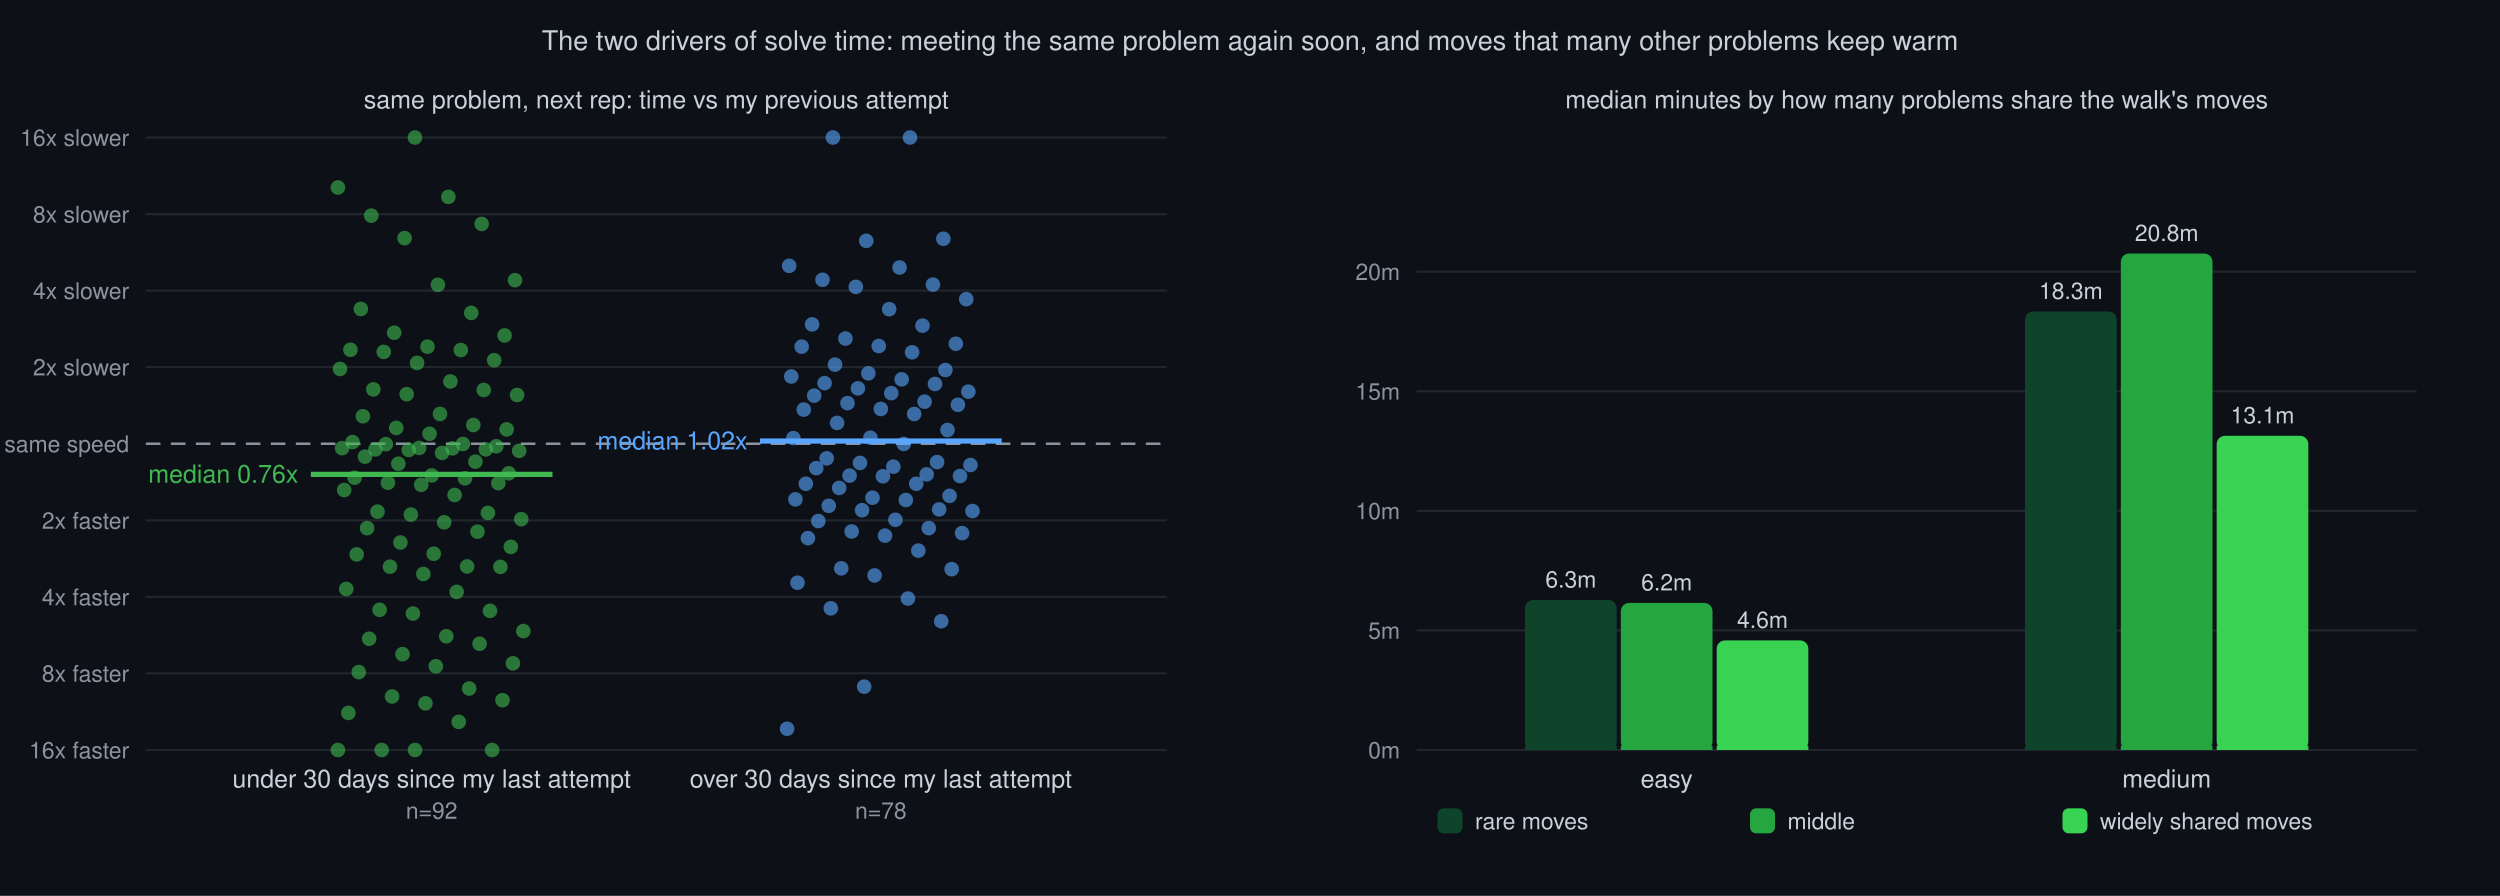
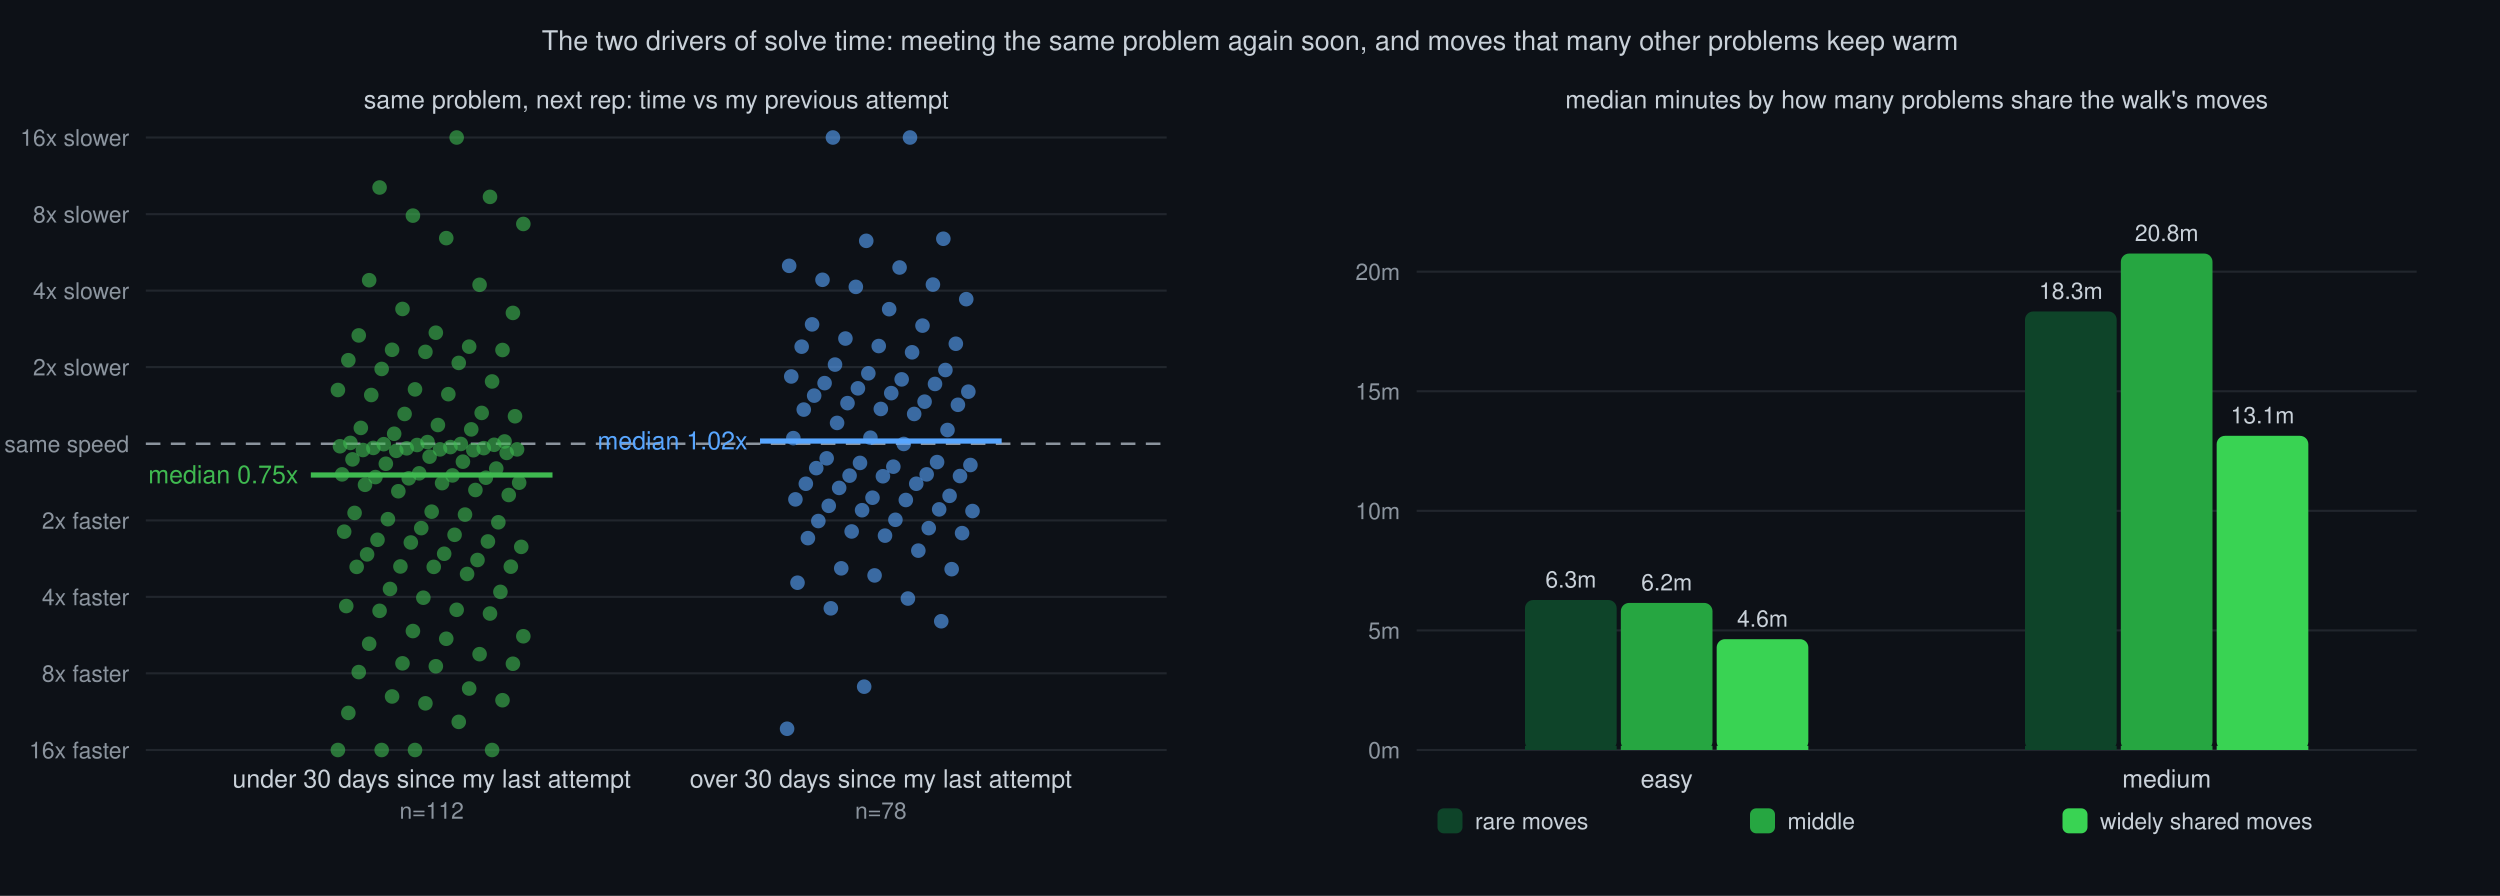
<svg xmlns="http://www.w3.org/2000/svg" viewBox="0 0 1200 430" font-family="Helvetica,sans-serif">
  <rect width="1200" height="430" fill="#0d1117" />
  <text x="600" y="24" text-anchor="middle" font-size="13" fill="#c9d1d9">The two drivers of solve time: meeting the same problem again soon, and moves that many other problems keep warm</text>
  <text x="315" y="52" text-anchor="middle" font-size="12" fill="#c9d1d9">same problem, next rep: time vs my previous attempt</text>
  <line x1="70" y1="360.0" x2="560" y2="360.0" stroke="#21262d" stroke-width="1" />
  <text x="62" y="364.0" text-anchor="end" font-size="11" fill="#8b949e">16x faster</text>
  <line x1="70" y1="323.2" x2="560" y2="323.2" stroke="#21262d" stroke-width="1" />
  <text x="62" y="327.2" text-anchor="end" font-size="11" fill="#8b949e">8x faster</text>
  <line x1="70" y1="286.5" x2="560" y2="286.5" stroke="#21262d" stroke-width="1" />
  <text x="62" y="290.5" text-anchor="end" font-size="11" fill="#8b949e">4x faster</text>
  <line x1="70" y1="249.8" x2="560" y2="249.8" stroke="#21262d" stroke-width="1" />
  <text x="62" y="253.8" text-anchor="end" font-size="11" fill="#8b949e">2x faster</text>
  <line x1="70" y1="213.0" x2="560" y2="213.0" stroke="#8b949e" stroke-width="1.2" stroke-dasharray="7 5" />
  <text x="62" y="217.0" text-anchor="end" font-size="11" fill="#8b949e">same speed</text>
  <line x1="70" y1="176.2" x2="560" y2="176.2" stroke="#21262d" stroke-width="1" />
  <text x="62" y="180.2" text-anchor="end" font-size="11" fill="#8b949e">2x slower</text>
  <line x1="70" y1="139.5" x2="560" y2="139.5" stroke="#21262d" stroke-width="1" />
  <text x="62" y="143.5" text-anchor="end" font-size="11" fill="#8b949e">4x slower</text>
  <line x1="70" y1="102.8" x2="560" y2="102.8" stroke="#21262d" stroke-width="1" />
  <text x="62" y="106.8" text-anchor="end" font-size="11" fill="#8b949e">8x slower</text>
  <line x1="70" y1="66.0" x2="560" y2="66.0" stroke="#21262d" stroke-width="1" />
  <text x="62" y="70.0" text-anchor="end" font-size="11" fill="#8b949e">16x slower</text>
  <circle cx="162.2" cy="360.0" r="3.5" fill="#3fb950" fill-opacity="0.6" />
  <circle cx="199.2" cy="360.0" r="3.5" fill="#3fb950" fill-opacity="0.6" />
  <circle cx="236.2" cy="360.0" r="3.5" fill="#3fb950" fill-opacity="0.6" />
  <circle cx="183.2" cy="360.0" r="3.5" fill="#3fb950" fill-opacity="0.6" />
  <circle cx="220.2" cy="346.5" r="3.5" fill="#3fb950" fill-opacity="0.6" />
  <circle cx="167.2" cy="342.2" r="3.5" fill="#3fb950" fill-opacity="0.6" />
  <circle cx="204.2" cy="337.6" r="3.5" fill="#3fb950" fill-opacity="0.6" />
  <circle cx="241.2" cy="336.1" r="3.5" fill="#3fb950" fill-opacity="0.6" />
  <circle cx="188.2" cy="334.3" r="3.5" fill="#3fb950" fill-opacity="0.6" />
  <circle cx="225.2" cy="330.5" r="3.5" fill="#3fb950" fill-opacity="0.6" />
  <circle cx="172.2" cy="322.6" r="3.5" fill="#3fb950" fill-opacity="0.6" />
  <circle cx="209.2" cy="319.8" r="3.5" fill="#3fb950" fill-opacity="0.6" />
-   <circle cx="246.2" cy="318.4" r="3.5" fill="#3fb950" fill-opacity="0.6" />
-   <circle cx="193.2" cy="314.0" r="3.5" fill="#3fb950" fill-opacity="0.6" />
-   <circle cx="230.2" cy="309.0" r="3.5" fill="#3fb950" fill-opacity="0.6" />
-   <circle cx="177.2" cy="306.6" r="3.5" fill="#3fb950" fill-opacity="0.6" />
-   <circle cx="214.2" cy="305.4" r="3.5" fill="#3fb950" fill-opacity="0.6" />
-   <circle cx="251.2" cy="302.9" r="3.5" fill="#3fb950" fill-opacity="0.6" />
-   <circle cx="198.2" cy="294.5" r="3.5" fill="#3fb950" fill-opacity="0.6" />
-   <circle cx="235.2" cy="293.2" r="3.5" fill="#3fb950" fill-opacity="0.6" />
-   <circle cx="182.2" cy="292.7" r="3.5" fill="#3fb950" fill-opacity="0.6" />
-   <circle cx="219.2" cy="284.1" r="3.5" fill="#3fb950" fill-opacity="0.6" />
-   <circle cx="166.2" cy="282.7" r="3.5" fill="#3fb950" fill-opacity="0.6" />
-   <circle cx="203.2" cy="275.5" r="3.5" fill="#3fb950" fill-opacity="0.6" />
-   <circle cx="240.2" cy="272.1" r="3.5" fill="#3fb950" fill-opacity="0.6" />
-   <circle cx="187.2" cy="272.0" r="3.5" fill="#3fb950" fill-opacity="0.6" />
-   <circle cx="224.2" cy="271.9" r="3.5" fill="#3fb950" fill-opacity="0.6" />
-   <circle cx="171.2" cy="266.1" r="3.5" fill="#3fb950" fill-opacity="0.6" />
-   <circle cx="208.2" cy="265.8" r="3.5" fill="#3fb950" fill-opacity="0.6" />
-   <circle cx="245.2" cy="262.5" r="3.5" fill="#3fb950" fill-opacity="0.6" />
-   <circle cx="192.2" cy="260.4" r="3.5" fill="#3fb950" fill-opacity="0.6" />
-   <circle cx="229.2" cy="255.2" r="3.5" fill="#3fb950" fill-opacity="0.6" />
-   <circle cx="176.2" cy="253.5" r="3.5" fill="#3fb950" fill-opacity="0.6" />
-   <circle cx="213.2" cy="250.7" r="3.5" fill="#3fb950" fill-opacity="0.6" />
-   <circle cx="250.2" cy="249.2" r="3.5" fill="#3fb950" fill-opacity="0.6" />
-   <circle cx="197.2" cy="247.0" r="3.5" fill="#3fb950" fill-opacity="0.6" />
-   <circle cx="234.2" cy="246.2" r="3.5" fill="#3fb950" fill-opacity="0.6" />
-   <circle cx="181.2" cy="245.6" r="3.5" fill="#3fb950" fill-opacity="0.6" />
-   <circle cx="218.2" cy="237.6" r="3.5" fill="#3fb950" fill-opacity="0.6" />
-   <circle cx="165.2" cy="235.2" r="3.5" fill="#3fb950" fill-opacity="0.6" />
-   <circle cx="202.2" cy="232.7" r="3.5" fill="#3fb950" fill-opacity="0.6" />
-   <circle cx="239.2" cy="231.9" r="3.5" fill="#3fb950" fill-opacity="0.6" />
-   <circle cx="186.2" cy="231.7" r="3.5" fill="#3fb950" fill-opacity="0.6" />
-   <circle cx="223.2" cy="229.6" r="3.5" fill="#3fb950" fill-opacity="0.6" />
-   <circle cx="170.2" cy="229.3" r="3.5" fill="#3fb950" fill-opacity="0.6" />
-   <circle cx="207.2" cy="228.2" r="3.5" fill="#3fb950" fill-opacity="0.6" />
-   <circle cx="244.2" cy="227.2" r="3.5" fill="#3fb950" fill-opacity="0.6" />
-   <circle cx="191.2" cy="222.6" r="3.5" fill="#3fb950" fill-opacity="0.6" />
-   <circle cx="228.2" cy="221.6" r="3.5" fill="#3fb950" fill-opacity="0.6" />
-   <circle cx="175.2" cy="219.2" r="3.5" fill="#3fb950" fill-opacity="0.6" />
-   <circle cx="212.2" cy="217.4" r="3.5" fill="#3fb950" fill-opacity="0.6" />
-   <circle cx="249.2" cy="216.4" r="3.5" fill="#3fb950" fill-opacity="0.6" />
-   <circle cx="196.2" cy="216.0" r="3.5" fill="#3fb950" fill-opacity="0.6" />
-   <circle cx="233.2" cy="215.7" r="3.5" fill="#3fb950" fill-opacity="0.6" />
-   <circle cx="180.2" cy="215.7" r="3.5" fill="#3fb950" fill-opacity="0.6" />
-   <circle cx="217.2" cy="215.2" r="3.5" fill="#3fb950" fill-opacity="0.6" />
-   <circle cx="164.2" cy="215.1" r="3.5" fill="#3fb950" fill-opacity="0.6" />
-   <circle cx="201.2" cy="215.0" r="3.5" fill="#3fb950" fill-opacity="0.6" />
-   <circle cx="238.2" cy="214.2" r="3.5" fill="#3fb950" fill-opacity="0.6" />
-   <circle cx="185.2" cy="213.2" r="3.5" fill="#3fb950" fill-opacity="0.6" />
-   <circle cx="222.2" cy="213.1" r="3.5" fill="#3fb950" fill-opacity="0.6" />
-   <circle cx="169.2" cy="212.2" r="3.5" fill="#3fb950" fill-opacity="0.6" />
-   <circle cx="206.2" cy="208.2" r="3.5" fill="#3fb950" fill-opacity="0.6" />
-   <circle cx="243.2" cy="206.1" r="3.5" fill="#3fb950" fill-opacity="0.6" />
-   <circle cx="190.2" cy="205.4" r="3.5" fill="#3fb950" fill-opacity="0.6" />
-   <circle cx="227.2" cy="204.0" r="3.5" fill="#3fb950" fill-opacity="0.6" />
-   <circle cx="174.2" cy="199.8" r="3.5" fill="#3fb950" fill-opacity="0.6" />
-   <circle cx="211.2" cy="198.7" r="3.5" fill="#3fb950" fill-opacity="0.6" />
-   <circle cx="248.2" cy="189.6" r="3.5" fill="#3fb950" fill-opacity="0.6" />
-   <circle cx="195.2" cy="189.2" r="3.5" fill="#3fb950" fill-opacity="0.6" />
-   <circle cx="232.2" cy="187.2" r="3.5" fill="#3fb950" fill-opacity="0.6" />
-   <circle cx="179.2" cy="186.9" r="3.5" fill="#3fb950" fill-opacity="0.6" />
-   <circle cx="216.2" cy="183.1" r="3.5" fill="#3fb950" fill-opacity="0.6" />
-   <circle cx="163.2" cy="177.1" r="3.5" fill="#3fb950" fill-opacity="0.6" />
-   <circle cx="200.2" cy="174.2" r="3.5" fill="#3fb950" fill-opacity="0.6" />
-   <circle cx="237.2" cy="172.9" r="3.5" fill="#3fb950" fill-opacity="0.6" />
-   <circle cx="184.2" cy="168.9" r="3.5" fill="#3fb950" fill-opacity="0.6" />
-   <circle cx="221.2" cy="168.0" r="3.5" fill="#3fb950" fill-opacity="0.6" />
-   <circle cx="168.2" cy="167.9" r="3.5" fill="#3fb950" fill-opacity="0.6" />
-   <circle cx="205.2" cy="166.4" r="3.5" fill="#3fb950" fill-opacity="0.6" />
-   <circle cx="242.2" cy="161.0" r="3.5" fill="#3fb950" fill-opacity="0.6" />
-   <circle cx="189.2" cy="159.7" r="3.5" fill="#3fb950" fill-opacity="0.6" />
-   <circle cx="226.2" cy="150.2" r="3.5" fill="#3fb950" fill-opacity="0.6" />
-   <circle cx="173.2" cy="148.3" r="3.5" fill="#3fb950" fill-opacity="0.6" />
-   <circle cx="210.2" cy="136.7" r="3.5" fill="#3fb950" fill-opacity="0.6" />
-   <circle cx="247.2" cy="134.5" r="3.5" fill="#3fb950" fill-opacity="0.6" />
-   <circle cx="194.2" cy="114.3" r="3.5" fill="#3fb950" fill-opacity="0.6" />
-   <circle cx="231.2" cy="107.5" r="3.5" fill="#3fb950" fill-opacity="0.6" />
-   <circle cx="178.2" cy="103.5" r="3.5" fill="#3fb950" fill-opacity="0.6" />
-   <circle cx="215.2" cy="94.5" r="3.5" fill="#3fb950" fill-opacity="0.6" />
-   <circle cx="162.2" cy="90.0" r="3.5" fill="#3fb950" fill-opacity="0.6" />
-   <circle cx="199.2" cy="66.0" r="3.5" fill="#3fb950" fill-opacity="0.6" />
-   <line x1="149.2" y1="227.7" x2="265.2" y2="227.7" stroke="#3fb950" stroke-width="2.5" />
-   <text x="143.2" y="231.7" text-anchor="end" font-size="12" fill="#3fb950">median 0.76x</text>
+   <circle cx="246.2" cy="318.6" r="3.5" fill="#3fb950" fill-opacity="0.6" />
+   <circle cx="193.2" cy="318.4" r="3.5" fill="#3fb950" fill-opacity="0.6" />
+   <circle cx="230.2" cy="314.0" r="3.5" fill="#3fb950" fill-opacity="0.6" />
+   <circle cx="177.2" cy="309.0" r="3.5" fill="#3fb950" fill-opacity="0.6" />
+   <circle cx="214.2" cy="306.6" r="3.5" fill="#3fb950" fill-opacity="0.6" />
+   <circle cx="251.2" cy="305.4" r="3.5" fill="#3fb950" fill-opacity="0.6" />
+   <circle cx="198.2" cy="302.9" r="3.5" fill="#3fb950" fill-opacity="0.6" />
+   <circle cx="235.2" cy="294.5" r="3.5" fill="#3fb950" fill-opacity="0.6" />
+   <circle cx="182.2" cy="293.2" r="3.5" fill="#3fb950" fill-opacity="0.6" />
+   <circle cx="219.2" cy="292.7" r="3.5" fill="#3fb950" fill-opacity="0.6" />
+   <circle cx="166.2" cy="290.9" r="3.5" fill="#3fb950" fill-opacity="0.6" />
+   <circle cx="203.2" cy="286.9" r="3.5" fill="#3fb950" fill-opacity="0.6" />
+   <circle cx="240.2" cy="284.1" r="3.5" fill="#3fb950" fill-opacity="0.6" />
+   <circle cx="187.2" cy="282.7" r="3.5" fill="#3fb950" fill-opacity="0.6" />
+   <circle cx="224.2" cy="275.5" r="3.5" fill="#3fb950" fill-opacity="0.6" />
+   <circle cx="171.2" cy="272.1" r="3.5" fill="#3fb950" fill-opacity="0.6" />
+   <circle cx="208.2" cy="272.1" r="3.5" fill="#3fb950" fill-opacity="0.6" />
+   <circle cx="245.2" cy="272.0" r="3.5" fill="#3fb950" fill-opacity="0.6" />
+   <circle cx="192.2" cy="271.9" r="3.5" fill="#3fb950" fill-opacity="0.6" />
+   <circle cx="229.2" cy="268.8" r="3.5" fill="#3fb950" fill-opacity="0.6" />
+   <circle cx="176.2" cy="266.1" r="3.5" fill="#3fb950" fill-opacity="0.6" />
+   <circle cx="213.2" cy="265.8" r="3.5" fill="#3fb950" fill-opacity="0.6" />
+   <circle cx="250.2" cy="262.5" r="3.5" fill="#3fb950" fill-opacity="0.6" />
+   <circle cx="197.2" cy="260.4" r="3.5" fill="#3fb950" fill-opacity="0.6" />
+   <circle cx="234.2" cy="259.9" r="3.5" fill="#3fb950" fill-opacity="0.6" />
+   <circle cx="181.2" cy="259.1" r="3.5" fill="#3fb950" fill-opacity="0.6" />
+   <circle cx="218.2" cy="256.7" r="3.5" fill="#3fb950" fill-opacity="0.6" />
+   <circle cx="165.2" cy="255.2" r="3.5" fill="#3fb950" fill-opacity="0.6" />
+   <circle cx="202.2" cy="253.5" r="3.5" fill="#3fb950" fill-opacity="0.6" />
+   <circle cx="239.2" cy="250.7" r="3.5" fill="#3fb950" fill-opacity="0.6" />
+   <circle cx="186.2" cy="249.2" r="3.5" fill="#3fb950" fill-opacity="0.6" />
+   <circle cx="223.2" cy="247.0" r="3.5" fill="#3fb950" fill-opacity="0.6" />
+   <circle cx="170.2" cy="246.2" r="3.5" fill="#3fb950" fill-opacity="0.6" />
+   <circle cx="207.2" cy="245.6" r="3.5" fill="#3fb950" fill-opacity="0.6" />
+   <circle cx="244.2" cy="237.6" r="3.5" fill="#3fb950" fill-opacity="0.6" />
+   <circle cx="191.2" cy="235.8" r="3.5" fill="#3fb950" fill-opacity="0.6" />
+   <circle cx="228.2" cy="235.2" r="3.5" fill="#3fb950" fill-opacity="0.6" />
+   <circle cx="175.2" cy="232.7" r="3.5" fill="#3fb950" fill-opacity="0.6" />
+   <circle cx="212.2" cy="231.9" r="3.5" fill="#3fb950" fill-opacity="0.6" />
+   <circle cx="249.2" cy="231.7" r="3.5" fill="#3fb950" fill-opacity="0.6" />
+   <circle cx="196.2" cy="229.6" r="3.5" fill="#3fb950" fill-opacity="0.6" />
+   <circle cx="233.2" cy="229.3" r="3.5" fill="#3fb950" fill-opacity="0.6" />
+   <circle cx="180.2" cy="229.0" r="3.5" fill="#3fb950" fill-opacity="0.6" />
+   <circle cx="217.2" cy="228.2" r="3.5" fill="#3fb950" fill-opacity="0.6" />
+   <circle cx="164.2" cy="227.7" r="3.5" fill="#3fb950" fill-opacity="0.6" />
+   <circle cx="201.2" cy="227.2" r="3.5" fill="#3fb950" fill-opacity="0.6" />
+   <circle cx="238.2" cy="224.9" r="3.5" fill="#3fb950" fill-opacity="0.6" />
+   <circle cx="185.2" cy="222.6" r="3.5" fill="#3fb950" fill-opacity="0.6" />
+   <circle cx="222.2" cy="221.6" r="3.5" fill="#3fb950" fill-opacity="0.6" />
+   <circle cx="169.2" cy="220.5" r="3.5" fill="#3fb950" fill-opacity="0.6" />
+   <circle cx="206.2" cy="219.2" r="3.5" fill="#3fb950" fill-opacity="0.6" />
+   <circle cx="243.2" cy="217.4" r="3.5" fill="#3fb950" fill-opacity="0.6" />
+   <circle cx="190.2" cy="216.4" r="3.5" fill="#3fb950" fill-opacity="0.6" />
+   <circle cx="227.2" cy="216.1" r="3.5" fill="#3fb950" fill-opacity="0.6" />
+   <circle cx="174.2" cy="216.0" r="3.5" fill="#3fb950" fill-opacity="0.6" />
+   <circle cx="211.2" cy="215.7" r="3.5" fill="#3fb950" fill-opacity="0.6" />
+   <circle cx="248.2" cy="215.7" r="3.5" fill="#3fb950" fill-opacity="0.6" />
+   <circle cx="195.2" cy="215.2" r="3.5" fill="#3fb950" fill-opacity="0.6" />
+   <circle cx="232.2" cy="215.1" r="3.5" fill="#3fb950" fill-opacity="0.6" />
+   <circle cx="179.2" cy="215.0" r="3.5" fill="#3fb950" fill-opacity="0.6" />
+   <circle cx="216.2" cy="214.6" r="3.5" fill="#3fb950" fill-opacity="0.6" />
+   <circle cx="163.2" cy="214.2" r="3.5" fill="#3fb950" fill-opacity="0.6" />
+   <circle cx="200.2" cy="213.6" r="3.5" fill="#3fb950" fill-opacity="0.6" />
+   <circle cx="237.2" cy="213.5" r="3.5" fill="#3fb950" fill-opacity="0.6" />
+   <circle cx="184.2" cy="213.2" r="3.5" fill="#3fb950" fill-opacity="0.6" />
+   <circle cx="221.2" cy="213.1" r="3.5" fill="#3fb950" fill-opacity="0.6" />
+   <circle cx="168.2" cy="212.6" r="3.5" fill="#3fb950" fill-opacity="0.6" />
+   <circle cx="205.2" cy="212.2" r="3.5" fill="#3fb950" fill-opacity="0.6" />
+   <circle cx="242.2" cy="211.9" r="3.5" fill="#3fb950" fill-opacity="0.6" />
+   <circle cx="189.2" cy="208.2" r="3.5" fill="#3fb950" fill-opacity="0.6" />
+   <circle cx="226.2" cy="206.1" r="3.5" fill="#3fb950" fill-opacity="0.6" />
+   <circle cx="173.2" cy="205.4" r="3.5" fill="#3fb950" fill-opacity="0.6" />
+   <circle cx="210.2" cy="204.0" r="3.5" fill="#3fb950" fill-opacity="0.6" />
+   <circle cx="247.2" cy="199.8" r="3.5" fill="#3fb950" fill-opacity="0.6" />
+   <circle cx="194.2" cy="198.7" r="3.5" fill="#3fb950" fill-opacity="0.6" />
+   <circle cx="231.2" cy="198.2" r="3.5" fill="#3fb950" fill-opacity="0.6" />
+   <circle cx="178.2" cy="189.6" r="3.5" fill="#3fb950" fill-opacity="0.6" />
+   <circle cx="215.2" cy="189.2" r="3.5" fill="#3fb950" fill-opacity="0.6" />
+   <circle cx="162.2" cy="187.2" r="3.5" fill="#3fb950" fill-opacity="0.6" />
+   <circle cx="199.2" cy="186.9" r="3.5" fill="#3fb950" fill-opacity="0.6" />
+   <circle cx="236.2" cy="183.1" r="3.5" fill="#3fb950" fill-opacity="0.6" />
+   <circle cx="183.2" cy="177.1" r="3.5" fill="#3fb950" fill-opacity="0.6" />
+   <circle cx="220.2" cy="174.2" r="3.5" fill="#3fb950" fill-opacity="0.6" />
+   <circle cx="167.2" cy="172.9" r="3.5" fill="#3fb950" fill-opacity="0.6" />
+   <circle cx="204.2" cy="168.9" r="3.5" fill="#3fb950" fill-opacity="0.6" />
+   <circle cx="241.2" cy="168.0" r="3.5" fill="#3fb950" fill-opacity="0.6" />
+   <circle cx="188.2" cy="167.9" r="3.5" fill="#3fb950" fill-opacity="0.6" />
+   <circle cx="225.2" cy="166.4" r="3.5" fill="#3fb950" fill-opacity="0.6" />
+   <circle cx="172.2" cy="161.0" r="3.5" fill="#3fb950" fill-opacity="0.6" />
+   <circle cx="209.2" cy="159.7" r="3.5" fill="#3fb950" fill-opacity="0.6" />
+   <circle cx="246.2" cy="150.2" r="3.5" fill="#3fb950" fill-opacity="0.6" />
+   <circle cx="193.2" cy="148.3" r="3.5" fill="#3fb950" fill-opacity="0.6" />
+   <circle cx="230.2" cy="136.7" r="3.5" fill="#3fb950" fill-opacity="0.6" />
+   <circle cx="177.2" cy="134.5" r="3.5" fill="#3fb950" fill-opacity="0.6" />
+   <circle cx="214.2" cy="114.3" r="3.5" fill="#3fb950" fill-opacity="0.6" />
+   <circle cx="251.2" cy="107.5" r="3.5" fill="#3fb950" fill-opacity="0.6" />
+   <circle cx="198.2" cy="103.5" r="3.5" fill="#3fb950" fill-opacity="0.6" />
+   <circle cx="235.2" cy="94.5" r="3.5" fill="#3fb950" fill-opacity="0.6" />
+   <circle cx="182.2" cy="90.0" r="3.5" fill="#3fb950" fill-opacity="0.6" />
+   <circle cx="219.2" cy="66.0" r="3.5" fill="#3fb950" fill-opacity="0.6" />
+   <line x1="149.2" y1="228.0" x2="265.2" y2="228.0" stroke="#3fb950" stroke-width="2.5" />
+   <text x="143.2" y="232.0" text-anchor="end" font-size="12" fill="#3fb950">median 0.75x</text>
  <text x="207.2" y="378" text-anchor="middle" font-size="12" fill="#c9d1d9">under 30 days since my last attempt</text>
-   <text x="207.2" y="393" text-anchor="middle" font-size="11" fill="#8b949e">n=92</text>
+   <text x="207.2" y="393" text-anchor="middle" font-size="11" fill="#8b949e">n=112</text>
  <circle cx="377.8" cy="349.8" r="3.5" fill="#58a6ff" fill-opacity="0.6" />
  <circle cx="414.8" cy="329.6" r="3.5" fill="#58a6ff" fill-opacity="0.6" />
  <circle cx="451.8" cy="298.2" r="3.5" fill="#58a6ff" fill-opacity="0.6" />
  <circle cx="398.8" cy="292.0" r="3.5" fill="#58a6ff" fill-opacity="0.6" />
  <circle cx="435.8" cy="287.3" r="3.5" fill="#58a6ff" fill-opacity="0.6" />
  <circle cx="382.8" cy="279.7" r="3.5" fill="#58a6ff" fill-opacity="0.6" />
  <circle cx="419.8" cy="276.2" r="3.5" fill="#58a6ff" fill-opacity="0.6" />
  <circle cx="456.8" cy="273.2" r="3.5" fill="#58a6ff" fill-opacity="0.6" />
  <circle cx="403.8" cy="272.8" r="3.5" fill="#58a6ff" fill-opacity="0.6" />
  <circle cx="440.8" cy="264.3" r="3.5" fill="#58a6ff" fill-opacity="0.6" />
  <circle cx="387.8" cy="258.3" r="3.5" fill="#58a6ff" fill-opacity="0.6" />
  <circle cx="424.8" cy="257.1" r="3.5" fill="#58a6ff" fill-opacity="0.6" />
  <circle cx="461.8" cy="255.9" r="3.5" fill="#58a6ff" fill-opacity="0.6" />
  <circle cx="408.8" cy="255.1" r="3.5" fill="#58a6ff" fill-opacity="0.6" />
  <circle cx="445.8" cy="253.5" r="3.5" fill="#58a6ff" fill-opacity="0.6" />
  <circle cx="392.8" cy="250.1" r="3.5" fill="#58a6ff" fill-opacity="0.6" />
  <circle cx="429.8" cy="249.5" r="3.5" fill="#58a6ff" fill-opacity="0.6" />
  <circle cx="466.8" cy="245.3" r="3.5" fill="#58a6ff" fill-opacity="0.6" />
  <circle cx="413.8" cy="244.9" r="3.5" fill="#58a6ff" fill-opacity="0.6" />
  <circle cx="450.8" cy="244.5" r="3.5" fill="#58a6ff" fill-opacity="0.6" />
  <circle cx="397.8" cy="242.8" r="3.5" fill="#58a6ff" fill-opacity="0.6" />
  <circle cx="434.8" cy="240.0" r="3.5" fill="#58a6ff" fill-opacity="0.6" />
  <circle cx="381.8" cy="239.7" r="3.5" fill="#58a6ff" fill-opacity="0.6" />
  <circle cx="418.8" cy="238.9" r="3.5" fill="#58a6ff" fill-opacity="0.6" />
  <circle cx="455.8" cy="238.0" r="3.5" fill="#58a6ff" fill-opacity="0.6" />
  <circle cx="402.8" cy="234.2" r="3.5" fill="#58a6ff" fill-opacity="0.6" />
  <circle cx="439.8" cy="232.2" r="3.5" fill="#58a6ff" fill-opacity="0.6" />
  <circle cx="386.8" cy="232.2" r="3.5" fill="#58a6ff" fill-opacity="0.6" />
  <circle cx="423.8" cy="228.6" r="3.5" fill="#58a6ff" fill-opacity="0.6" />
  <circle cx="460.8" cy="228.5" r="3.5" fill="#58a6ff" fill-opacity="0.6" />
  <circle cx="407.8" cy="228.3" r="3.5" fill="#58a6ff" fill-opacity="0.6" />
  <circle cx="444.8" cy="227.7" r="3.5" fill="#58a6ff" fill-opacity="0.6" />
  <circle cx="391.8" cy="224.7" r="3.5" fill="#58a6ff" fill-opacity="0.6" />
  <circle cx="428.8" cy="224.0" r="3.5" fill="#58a6ff" fill-opacity="0.6" />
  <circle cx="465.8" cy="223.2" r="3.5" fill="#58a6ff" fill-opacity="0.6" />
  <circle cx="412.8" cy="222.2" r="3.5" fill="#58a6ff" fill-opacity="0.6" />
  <circle cx="449.8" cy="221.8" r="3.5" fill="#58a6ff" fill-opacity="0.6" />
  <circle cx="396.8" cy="220.0" r="3.5" fill="#58a6ff" fill-opacity="0.6" />
  <circle cx="433.8" cy="213.1" r="3.5" fill="#58a6ff" fill-opacity="0.6" />
  <circle cx="380.8" cy="210.3" r="3.5" fill="#58a6ff" fill-opacity="0.6" />
  <circle cx="417.8" cy="210.1" r="3.5" fill="#58a6ff" fill-opacity="0.6" />
  <circle cx="454.8" cy="206.4" r="3.5" fill="#58a6ff" fill-opacity="0.6" />
  <circle cx="401.8" cy="203.0" r="3.5" fill="#58a6ff" fill-opacity="0.6" />
  <circle cx="438.8" cy="198.7" r="3.5" fill="#58a6ff" fill-opacity="0.6" />
  <circle cx="385.8" cy="196.6" r="3.5" fill="#58a6ff" fill-opacity="0.6" />
  <circle cx="422.8" cy="196.3" r="3.5" fill="#58a6ff" fill-opacity="0.6" />
  <circle cx="459.8" cy="194.3" r="3.5" fill="#58a6ff" fill-opacity="0.6" />
  <circle cx="406.8" cy="193.5" r="3.5" fill="#58a6ff" fill-opacity="0.6" />
  <circle cx="443.8" cy="192.8" r="3.5" fill="#58a6ff" fill-opacity="0.6" />
  <circle cx="390.8" cy="189.9" r="3.5" fill="#58a6ff" fill-opacity="0.6" />
  <circle cx="427.8" cy="188.7" r="3.5" fill="#58a6ff" fill-opacity="0.6" />
  <circle cx="464.8" cy="188.0" r="3.5" fill="#58a6ff" fill-opacity="0.6" />
  <circle cx="411.8" cy="186.4" r="3.5" fill="#58a6ff" fill-opacity="0.6" />
  <circle cx="448.8" cy="184.3" r="3.5" fill="#58a6ff" fill-opacity="0.6" />
  <circle cx="395.8" cy="183.9" r="3.5" fill="#58a6ff" fill-opacity="0.6" />
  <circle cx="432.8" cy="182.1" r="3.5" fill="#58a6ff" fill-opacity="0.6" />
  <circle cx="379.8" cy="180.7" r="3.5" fill="#58a6ff" fill-opacity="0.6" />
  <circle cx="416.8" cy="179.2" r="3.5" fill="#58a6ff" fill-opacity="0.6" />
  <circle cx="453.8" cy="177.6" r="3.5" fill="#58a6ff" fill-opacity="0.6" />
  <circle cx="400.8" cy="175.0" r="3.5" fill="#58a6ff" fill-opacity="0.6" />
  <circle cx="437.8" cy="169.1" r="3.5" fill="#58a6ff" fill-opacity="0.6" />
  <circle cx="384.8" cy="166.4" r="3.5" fill="#58a6ff" fill-opacity="0.6" />
  <circle cx="421.8" cy="166.1" r="3.5" fill="#58a6ff" fill-opacity="0.6" />
  <circle cx="458.8" cy="165.0" r="3.5" fill="#58a6ff" fill-opacity="0.6" />
  <circle cx="405.8" cy="162.5" r="3.5" fill="#58a6ff" fill-opacity="0.6" />
  <circle cx="442.8" cy="156.3" r="3.5" fill="#58a6ff" fill-opacity="0.6" />
  <circle cx="389.8" cy="155.7" r="3.5" fill="#58a6ff" fill-opacity="0.6" />
  <circle cx="426.8" cy="148.4" r="3.5" fill="#58a6ff" fill-opacity="0.6" />
  <circle cx="463.8" cy="143.6" r="3.5" fill="#58a6ff" fill-opacity="0.6" />
  <circle cx="410.8" cy="137.7" r="3.5" fill="#58a6ff" fill-opacity="0.6" />
  <circle cx="447.8" cy="136.6" r="3.5" fill="#58a6ff" fill-opacity="0.6" />
  <circle cx="394.8" cy="134.3" r="3.5" fill="#58a6ff" fill-opacity="0.6" />
  <circle cx="431.8" cy="128.4" r="3.5" fill="#58a6ff" fill-opacity="0.6" />
  <circle cx="378.8" cy="127.6" r="3.5" fill="#58a6ff" fill-opacity="0.6" />
  <circle cx="415.8" cy="115.6" r="3.5" fill="#58a6ff" fill-opacity="0.6" />
  <circle cx="452.8" cy="114.6" r="3.5" fill="#58a6ff" fill-opacity="0.6" />
  <circle cx="399.8" cy="66.0" r="3.5" fill="#58a6ff" fill-opacity="0.6" />
  <circle cx="436.8" cy="66.0" r="3.5" fill="#58a6ff" fill-opacity="0.6" />
  <line x1="364.8" y1="211.7" x2="480.8" y2="211.7" stroke="#58a6ff" stroke-width="2.5" />
  <text x="358.8" y="215.7" text-anchor="end" font-size="12" fill="#58a6ff">median 1.02x</text>
  <text x="422.8" y="378" text-anchor="middle" font-size="12" fill="#c9d1d9">over 30 days since my last attempt</text>
  <text x="422.8" y="393" text-anchor="middle" font-size="11" fill="#8b949e">n=78</text>
  <text x="920" y="52" text-anchor="middle" font-size="12" fill="#c9d1d9">median minutes by how many problems share the walk's moves</text>
  <line x1="680" y1="360.0" x2="1160" y2="360.0" stroke="#21262d" stroke-width="1" />
  <text x="672" y="364.0" text-anchor="end" font-size="11" fill="#8b949e">0m</text>
  <line x1="680" y1="302.6" x2="1160" y2="302.6" stroke="#21262d" stroke-width="1" />
  <text x="672" y="306.6" text-anchor="end" font-size="11" fill="#8b949e">5m</text>
  <line x1="680" y1="245.2" x2="1160" y2="245.2" stroke="#21262d" stroke-width="1" />
  <text x="672" y="249.2" text-anchor="end" font-size="11" fill="#8b949e">10m</text>
  <line x1="680" y1="187.8" x2="1160" y2="187.8" stroke="#21262d" stroke-width="1" />
  <text x="672" y="191.8" text-anchor="end" font-size="11" fill="#8b949e">15m</text>
  <line x1="680" y1="130.4" x2="1160" y2="130.4" stroke="#21262d" stroke-width="1" />
  <text x="672" y="134.4" text-anchor="end" font-size="11" fill="#8b949e">20m</text>
  <rect x="732.0" y="288.0" width="44" height="72.0" rx="4" fill="#0e4429" />
  <rect x="732.0" y="358.0" width="44" height="2" fill="#0e4429" />
  <text x="754.0" y="282.0" text-anchor="middle" font-size="11" fill="#c9d1d9">6.3m</text>
  <rect x="778.0" y="289.4" width="44" height="70.6" rx="4" fill="#26a641" />
  <rect x="778.0" y="358.0" width="44" height="2" fill="#26a641" />
  <text x="800.0" y="283.4" text-anchor="middle" font-size="11" fill="#c9d1d9">6.2m</text>
-   <rect x="824.0" y="307.4" width="44" height="52.6" rx="4" fill="#39d353" />
+   <rect x="824.0" y="306.8" width="44" height="53.2" rx="4" fill="#39d353" />
  <rect x="824.0" y="358.0" width="44" height="2" fill="#39d353" />
-   <text x="846.0" y="301.4" text-anchor="middle" font-size="11" fill="#c9d1d9">4.6m</text>
+   <text x="846.0" y="300.8" text-anchor="middle" font-size="11" fill="#c9d1d9">4.6m</text>
  <text x="800.0" y="378" text-anchor="middle" font-size="12" fill="#c9d1d9">easy</text>
  <rect x="972.0" y="149.5" width="44" height="210.5" rx="4" fill="#0e4429" />
  <rect x="972.0" y="358.0" width="44" height="2" fill="#0e4429" />
  <text x="994.0" y="143.5" text-anchor="middle" font-size="11" fill="#c9d1d9">18.3m</text>
  <rect x="1018.0" y="121.7" width="44" height="238.3" rx="4" fill="#26a641" />
  <rect x="1018.0" y="358.0" width="44" height="2" fill="#26a641" />
  <text x="1040.0" y="115.7" text-anchor="middle" font-size="11" fill="#c9d1d9">20.8m</text>
  <rect x="1064.0" y="209.2" width="44" height="150.8" rx="4" fill="#39d353" />
  <rect x="1064.0" y="358.0" width="44" height="2" fill="#39d353" />
  <text x="1086.0" y="203.2" text-anchor="middle" font-size="11" fill="#c9d1d9">13.1m</text>
  <text x="1040.0" y="378" text-anchor="middle" font-size="12" fill="#c9d1d9">medium</text>
  <rect x="690" y="388" width="12" height="12" rx="3" fill="#0e4429" />
  <text x="708" y="398" font-size="11" fill="#c9d1d9">rare moves</text>
  <rect x="840" y="388" width="12" height="12" rx="3" fill="#26a641" />
  <text x="858" y="398" font-size="11" fill="#c9d1d9">middle</text>
  <rect x="990" y="388" width="12" height="12" rx="3" fill="#39d353" />
  <text x="1008" y="398" font-size="11" fill="#c9d1d9">widely shared moves</text>
</svg>
